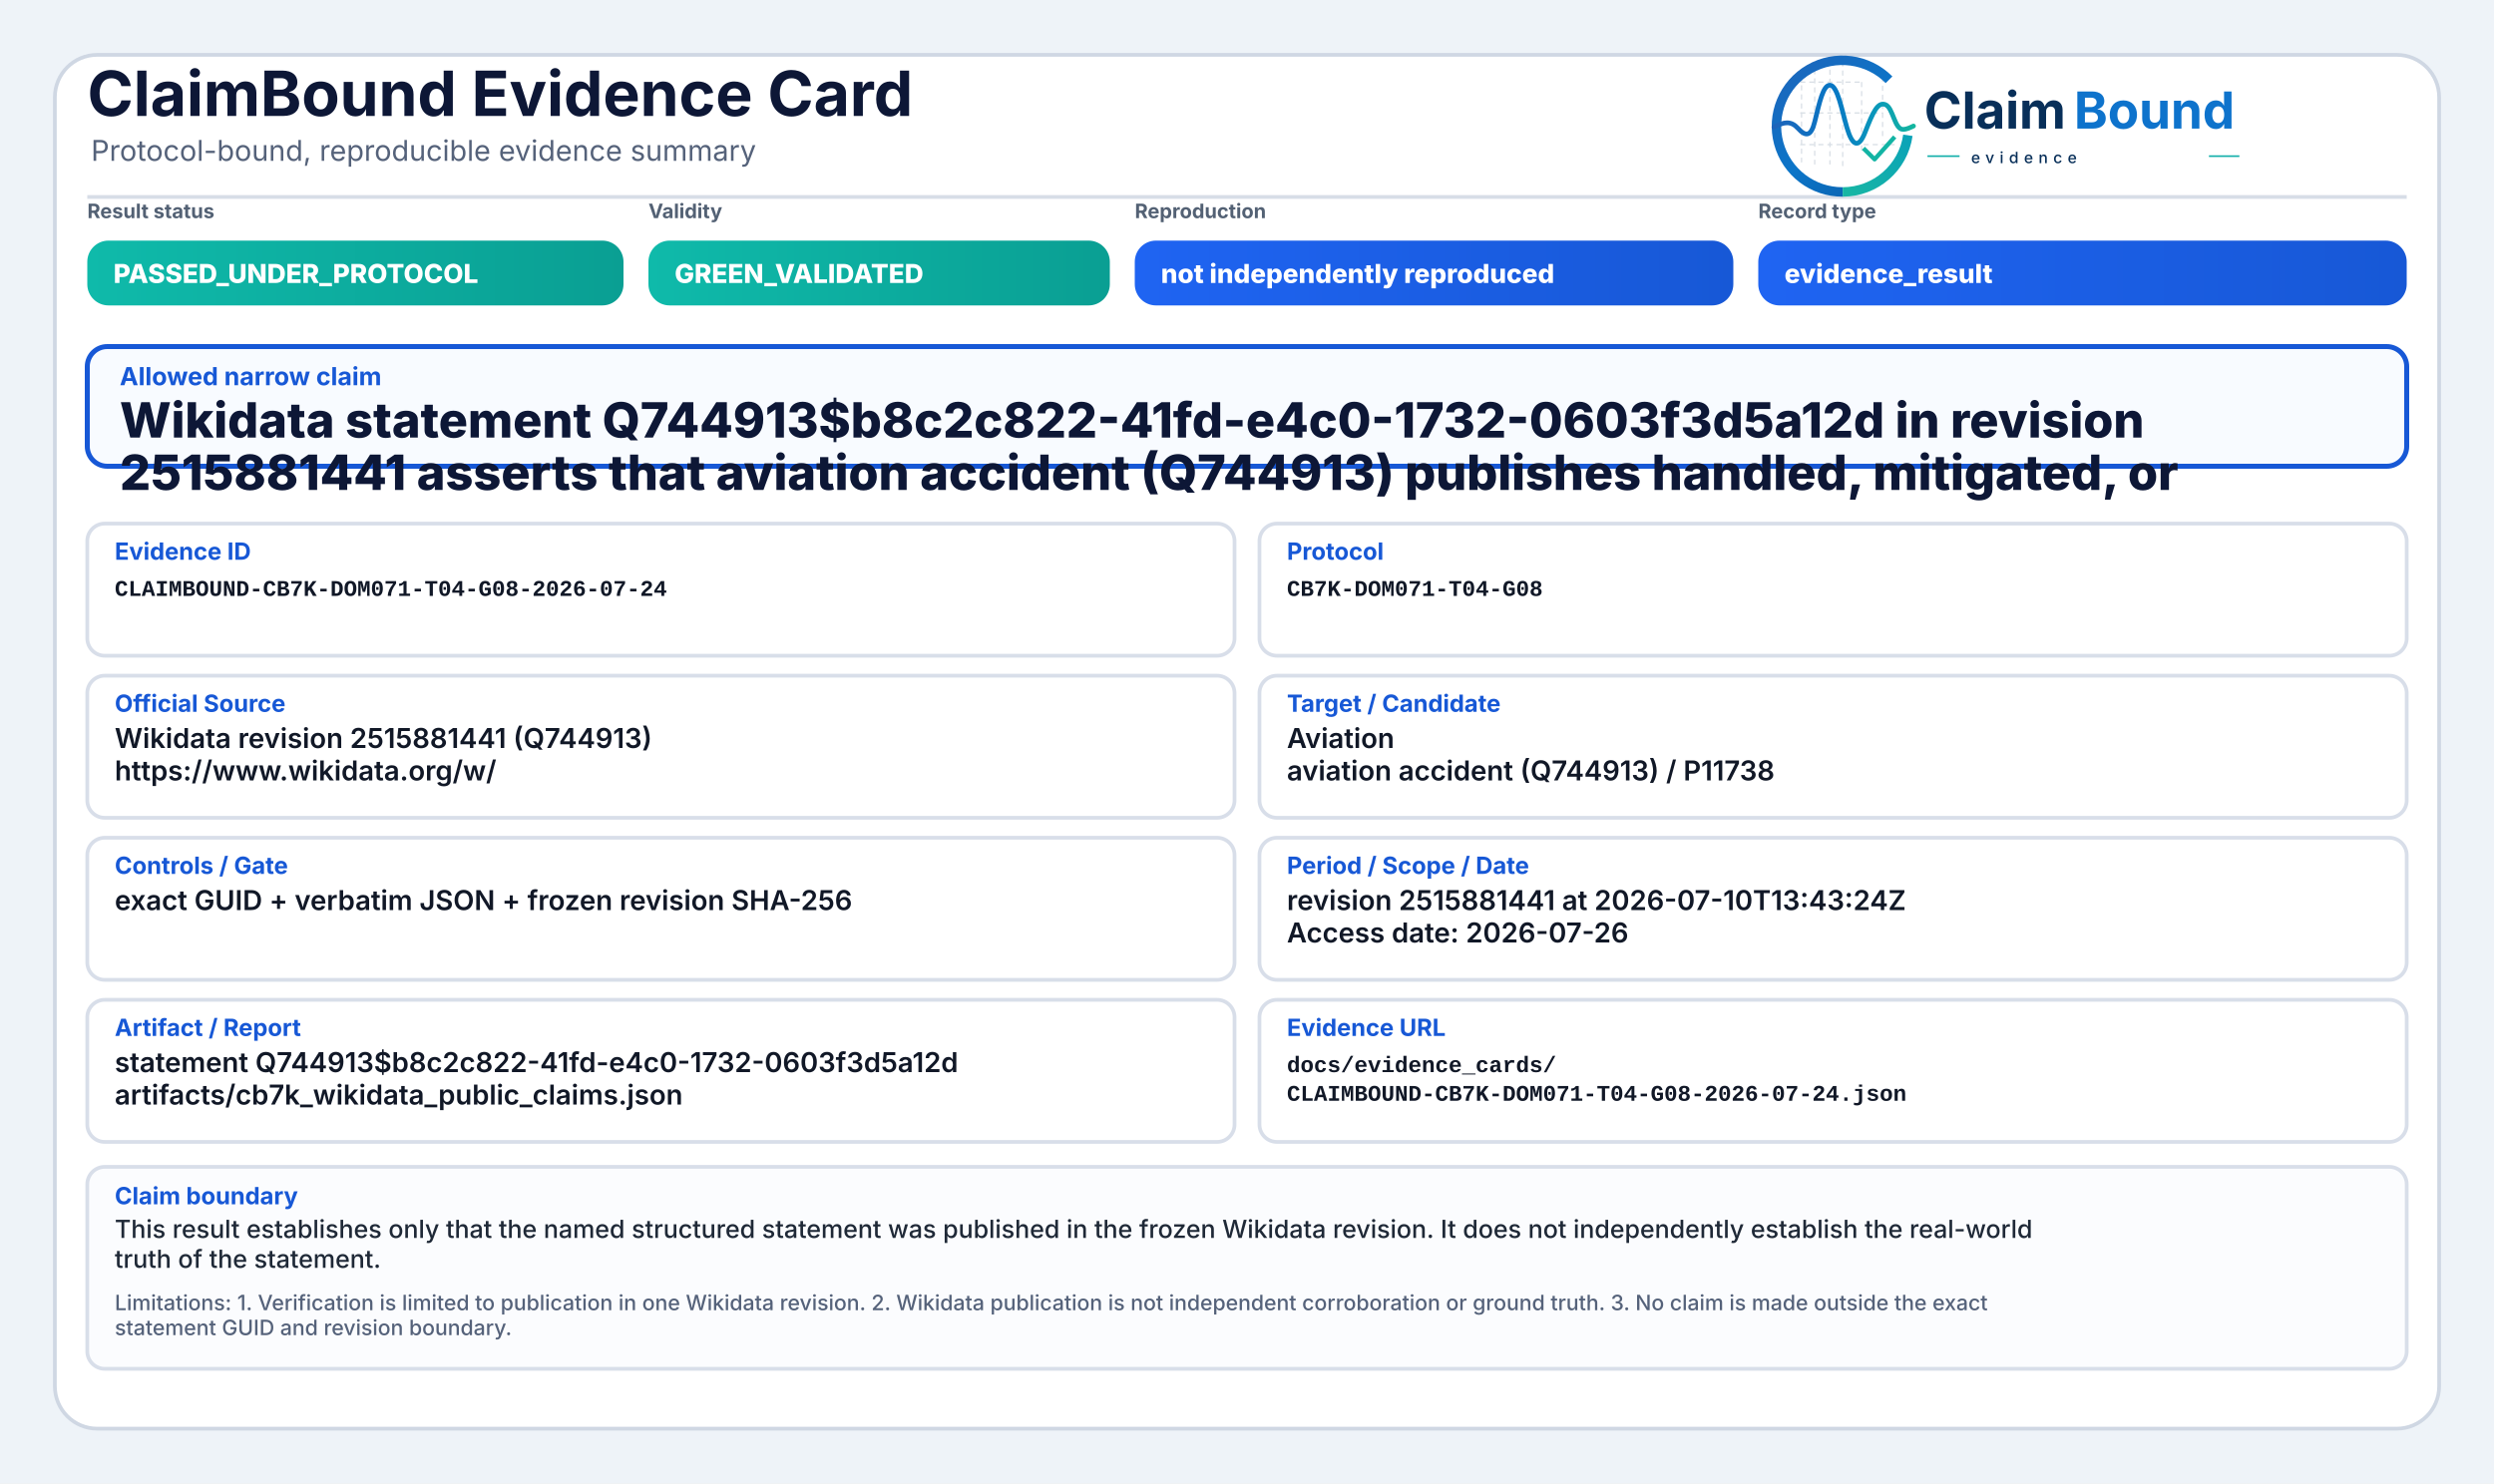
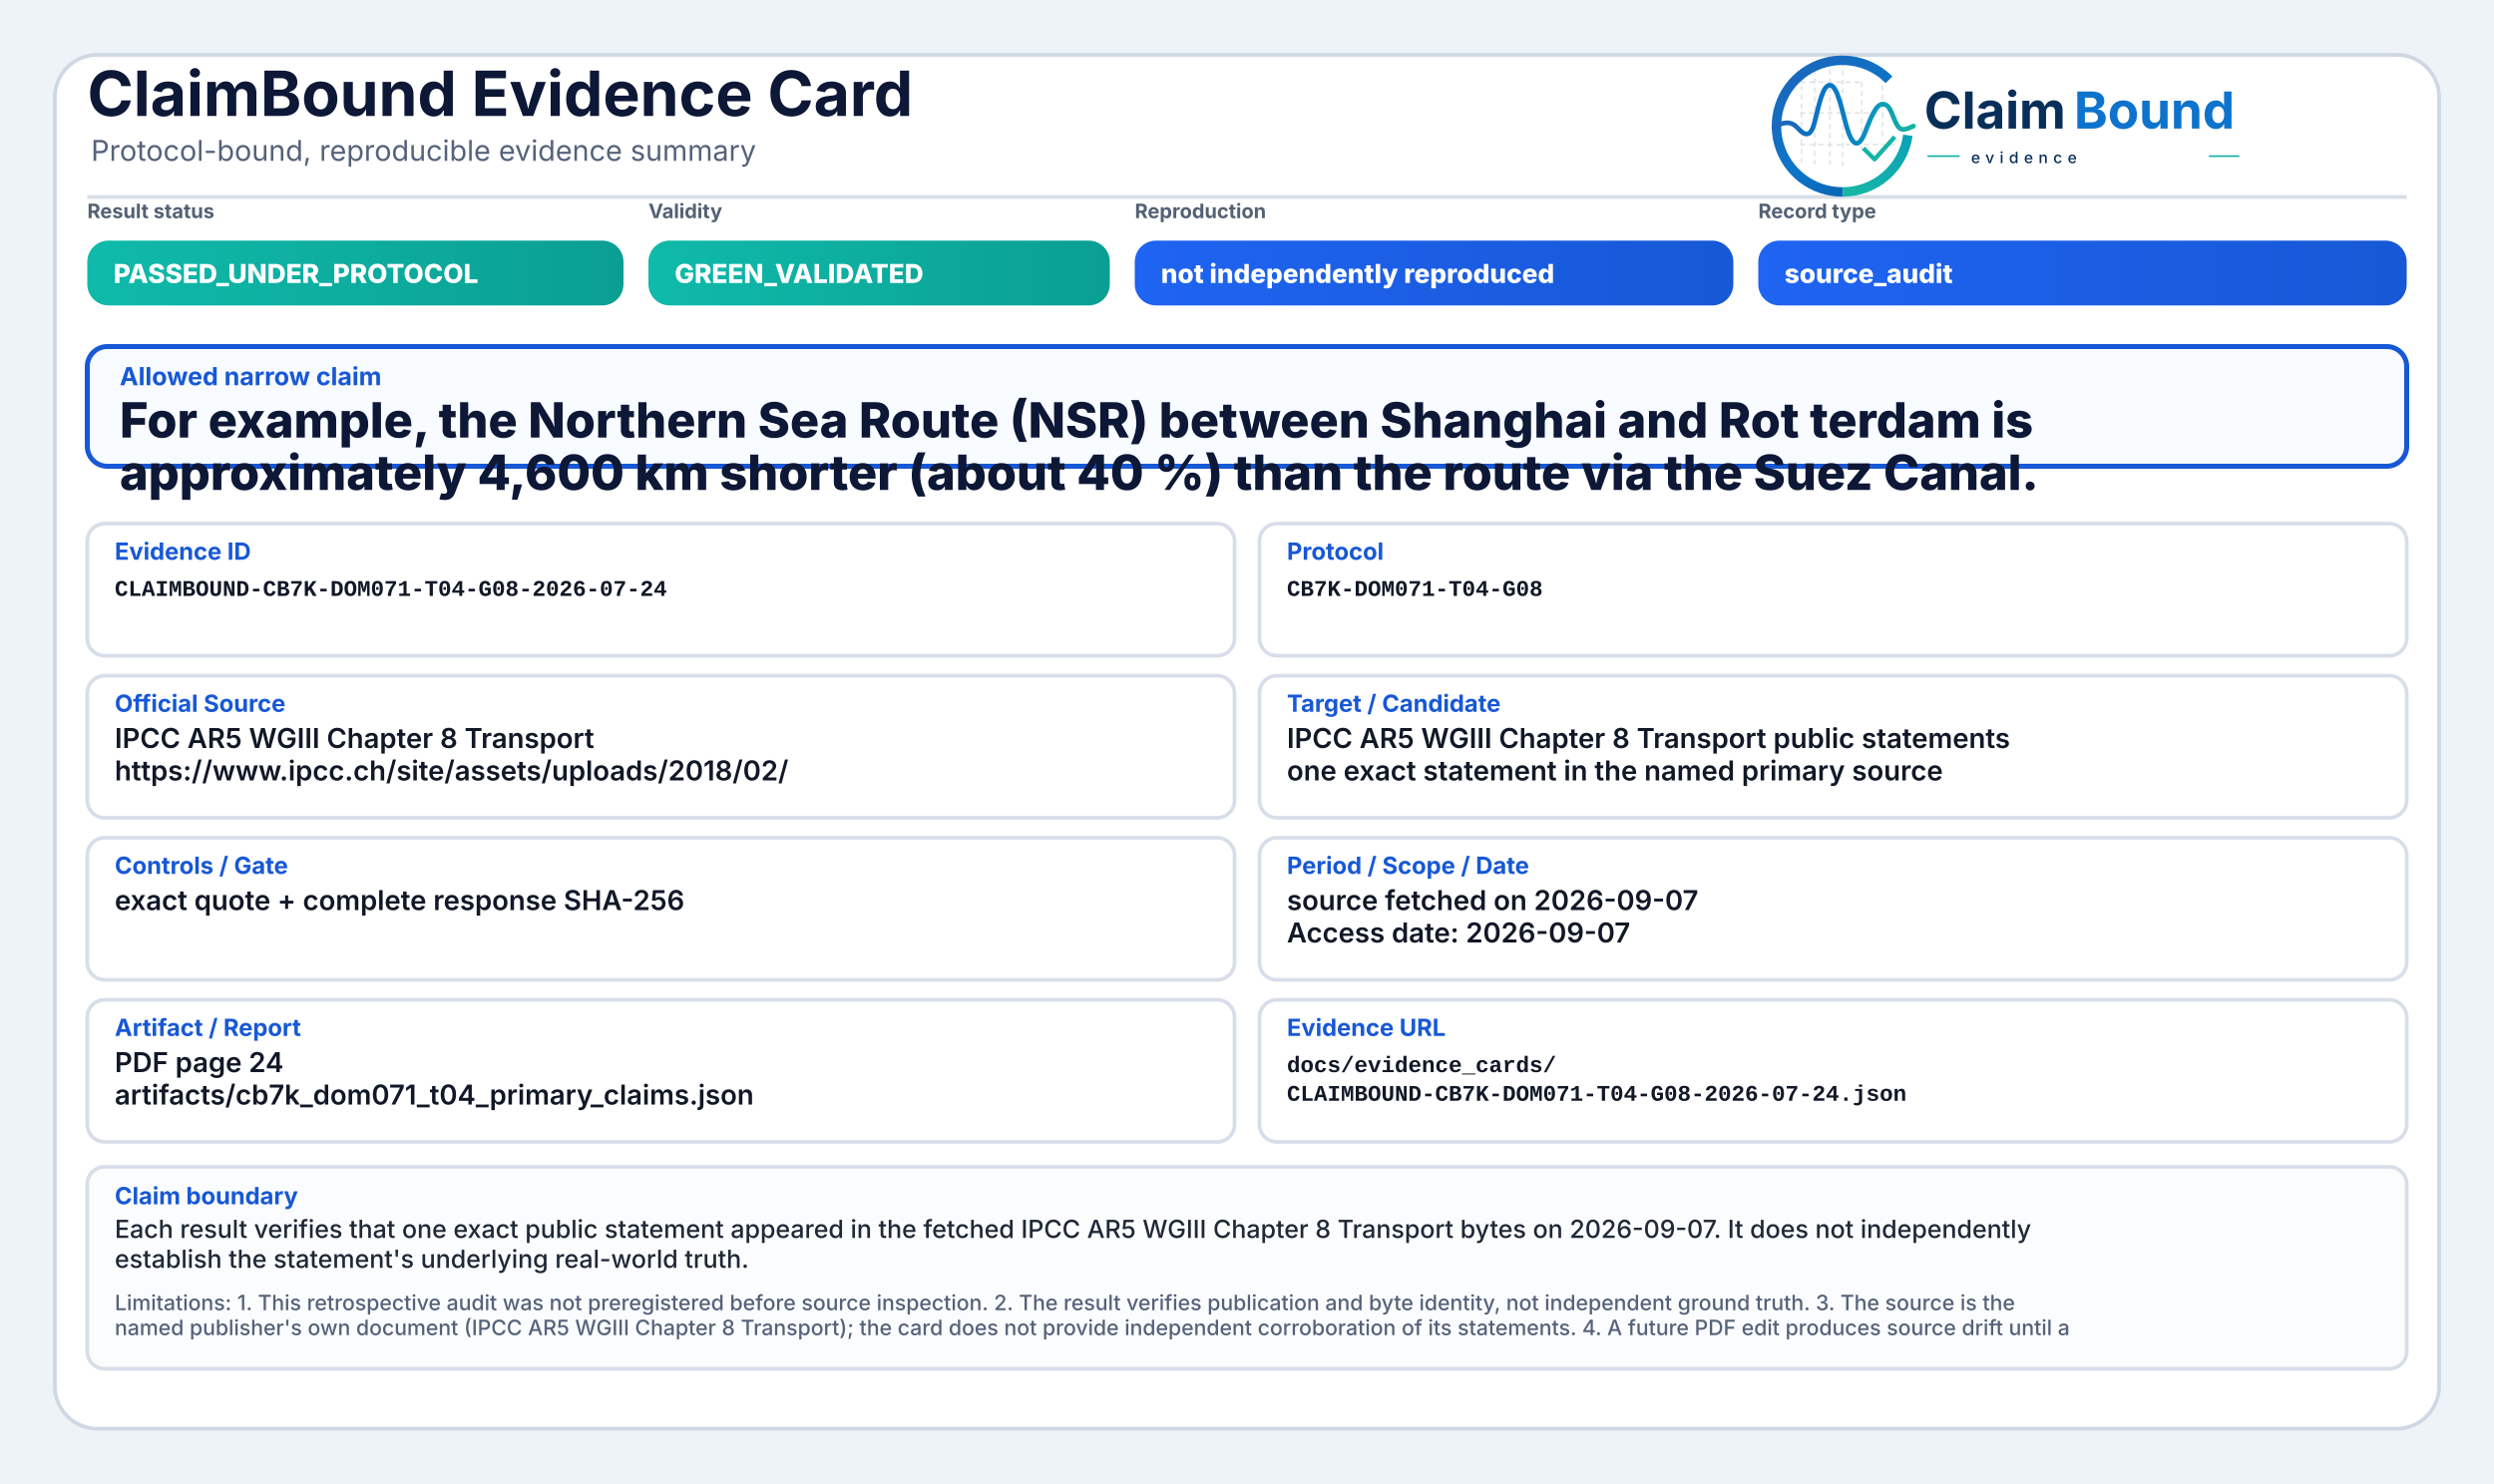
<svg xmlns="http://www.w3.org/2000/svg" width="2000" height="1190" viewBox="0 0 2000 1190" role="img" aria-label="ClaimBound Evidence Card">
  <defs>
    <linearGradient id="greenGrad" x1="0" y1="0" x2="1" y2="0">
      <stop offset="0%" stop-color="#0fbaaa" />
      <stop offset="100%" stop-color="#0a9f93" />
    </linearGradient>
    <linearGradient id="yellowGrad" x1="0" y1="0" x2="1" y2="0">
      <stop offset="0%" stop-color="#fbbf24" />
      <stop offset="100%" stop-color="#d97706" />
    </linearGradient>
    <linearGradient id="amberGrad" x1="0" y1="0" x2="1" y2="0">
      <stop offset="0%" stop-color="#f97316" />
      <stop offset="100%" stop-color="#c2410c" />
    </linearGradient>
    <linearGradient id="redGrad" x1="0" y1="0" x2="1" y2="0">
      <stop offset="0%" stop-color="#ef4444" />
      <stop offset="100%" stop-color="#b91c1c" />
    </linearGradient>
    <linearGradient id="grayGrad" x1="0" y1="0" x2="1" y2="0">
      <stop offset="0%" stop-color="#64748b" />
      <stop offset="100%" stop-color="#475569" />
    </linearGradient>
    <linearGradient id="blueGrad" x1="0" y1="0" x2="1" y2="0">
      <stop offset="0%" stop-color="#1f64f2" />
      <stop offset="100%" stop-color="#1758d6" />
    </linearGradient>
    <linearGradient id="logoRingBlue" x1="73" y1="453" x2="348" y2="793" gradientUnits="userSpaceOnUse">
      <stop offset="0" stop-color="#1E64BA" />
      <stop offset="0.55" stop-color="#0C75C8" />
      <stop offset="1" stop-color="#0A5FAB" />
    </linearGradient>
    <linearGradient id="logoRingTeal" x1="221" y1="792" x2="403" y2="594" gradientUnits="userSpaceOnUse">
      <stop offset="0" stop-color="#18B7A3" />
      <stop offset="1" stop-color="#089EBC" />
    </linearGradient>
    <linearGradient id="logoSignalGradient" x1="61" y1="628" x2="404" y2="628" gradientUnits="userSpaceOnUse">
      <stop offset="0" stop-color="#1E64BA" />
      <stop offset="0.43" stop-color="#0877C4" />
      <stop offset="0.72" stop-color="#0A97BB" />
      <stop offset="1" stop-color="#14B69E" />
    </linearGradient>
  </defs>
  <rect x="0" y="0" width="2000" height="1190" fill="#eef3f8" />
  <rect x="44" y="44" width="1912" height="1102" rx="34" fill="#ffffff" stroke="#cfd7e3" stroke-width="3" />
  <path d="M70 158 H1930" stroke="#d7dde7" stroke-width="3" />
  <text x="70" y="93" font-family="Inter, Segoe UI, Arial, sans-serif" font-size="50" font-weight="750" fill="#0d1736">ClaimBound Evidence Card</text>
  <text x="73" y="129" font-family="Inter, Segoe UI, Arial, sans-serif" font-size="23" font-weight="400" fill="#55627a">Protocol-bound, reproducible evidence summary</text>
  <g aria-label="ClaimBound evidence logo" transform="translate(1415,52) scale(0.33) translate(-40,-478)">
    <g stroke-linecap="butt" stroke-linejoin="round">
      <g stroke="#CBD3DC" stroke-width="3.2" stroke-linecap="round" stroke-dasharray="10 12" opacity="0.72">
        <path d="M130 507V714" />
        <path d="M162 490V719" />
        <path d="M199 491V719" />
        <path d="M230 471V726" />
        <path d="M276 521V690" />
        <path d="M327 508V650" />
        <path d="M128 520H277" />
        <path d="M128 595H327" />
        <path d="M128 672H355" />
      </g>
      <path d="M342.6 514.3A160 160 0 1 0 230 787" fill="none" stroke="url(#logoRingBlue)" stroke-width="23" />
      <path d="M230 787A160 160 0 0 0 388.4 649.3" fill="none" stroke="url(#logoRingTeal)" stroke-width="23" />
      <path d="M63 629.5C87 616.4 104.3 613.6 121.2 632.2C140.7 653.8 153.4 651.6 162.1 616.2C173.8 568.5 182.5 527.5 198.9 527.5C217.5 527.5 228.4 590.6 240.3 630.8C253.4 675.4 268.6 682.8 284.6 641.5C303.5 592.9 315.2 567.6 333.7 574.7C352.6 582 355.7 635.1 376.6 634.9C386.2 634.8 394 630.4 402 626.8" fill="none" stroke="url(#logoSignalGradient)" stroke-width="11.5" stroke-linecap="round" />
      <path d="M284 684.5L307.5 707.7L353 657" fill="none" stroke="#12B4A4" stroke-width="10.5" stroke-linecap="square" />
    </g>
    <text x="428" y="633" font-family="Inter, Segoe UI, Arial, sans-serif" font-size="124" font-weight="750" fill="#082F59" text-rendering="geometricPrecision">Claim</text>
    <text x="792" y="633" font-family="Inter, Segoe UI, Arial, sans-serif" font-size="124" font-weight="750" fill="#0E73CC" text-rendering="geometricPrecision">Bound</text>
    <line x1="436" y1="700" x2="514" y2="700" stroke="#11AFA9" stroke-width="4" />
    <text x="542" y="717" font-family="Inter, Segoe UI, Arial, sans-serif" font-size="38" font-weight="500" letter-spacing="13" fill="#082F59">evidence</text>
    <line x1="1120" y1="700" x2="1194" y2="700" stroke="#11AFA9" stroke-width="4" />
  </g>
  <text x="70" y="175" font-family="Inter, Segoe UI, Arial, sans-serif" font-size="16" font-weight="650" fill="#536174">Result status</text>
  <rect x="70" y="193" width="430" height="52" rx="17" fill="url(#greenGrad)" />
  <text x="91" y="227" font-family="Inter, Segoe UI, Arial, sans-serif" font-size="21" font-weight="800" fill="#ffffff">PASSED_UNDER_PROTOCOL</text>
  <text x="520" y="175" font-family="Inter, Segoe UI, Arial, sans-serif" font-size="16" font-weight="650" fill="#536174">Validity</text>
  <rect x="520" y="193" width="370" height="52" rx="17" fill="url(#greenGrad)" />
  <text x="541" y="227" font-family="Inter, Segoe UI, Arial, sans-serif" font-size="21" font-weight="800" fill="#ffffff">GREEN_VALIDATED</text>
  <text x="910" y="175" font-family="Inter, Segoe UI, Arial, sans-serif" font-size="16" font-weight="650" fill="#536174">Reproduction</text>
  <rect x="910" y="193" width="480" height="52" rx="17" fill="url(#blueGrad)" />
  <text x="931" y="227" font-family="Inter, Segoe UI, Arial, sans-serif" font-size="21" font-weight="800" fill="#ffffff">not independently reproduced</text>
  <text x="1410" y="175" font-family="Inter, Segoe UI, Arial, sans-serif" font-size="16" font-weight="650" fill="#536174">Record type</text>
  <rect x="1410" y="193" width="520" height="52" rx="17" fill="url(#blueGrad)" />
-   <text x="1431" y="227" font-family="Inter, Segoe UI, Arial, sans-serif" font-size="21" font-weight="800" fill="#ffffff">evidence_result</text>
+   <text x="1431" y="227" font-family="Inter, Segoe UI, Arial, sans-serif" font-size="21" font-weight="800" fill="#ffffff">source_audit</text>
  <rect x="70" y="278" width="1860" height="96" rx="16" fill="#f8fbff" stroke="#1758d6" stroke-width="4" />
  <text x="96" y="309" font-family="Inter, Segoe UI, Arial, sans-serif" font-size="20" font-weight="750" fill="#1758d6">Allowed narrow claim</text>
-   <text x="96" y="351" font-family="Inter, Segoe UI, Arial, sans-serif" font-size="39" font-weight="800" fill="#0d1736">Wikidata statement Q744913$b8c2c822-41fd-e4c0-1732-0603f3d5a12d in revision</text>
-   <text x="96" y="393" font-family="Inter, Segoe UI, Arial, sans-serif" font-size="39" font-weight="800" fill="#0d1736">2515881441 asserts that aviation accident (Q744913) publishes handled, mitigated, or</text>
+   <text x="96" y="351" font-family="Inter, Segoe UI, Arial, sans-serif" font-size="39" font-weight="800" fill="#0d1736">For example, the Northern Sea Route (NSR) between Shanghai and Rot terdam is</text>
+   <text x="96" y="393" font-family="Inter, Segoe UI, Arial, sans-serif" font-size="39" font-weight="800" fill="#0d1736">approximately 4,600 km shorter (about 40 %) than the route via the Suez Canal.</text>
  <rect x="70" y="420" width="920" height="106" rx="14" fill="#ffffff" stroke="#d8dee9" stroke-width="3" />
  <text x="92" y="449" font-family="Inter, Segoe UI, Arial, sans-serif" font-size="19" font-weight="750" fill="#1758d6">Evidence ID</text>
  <text x="92" y="478" font-family="SFMono-Regular, Consolas, Liberation Mono, monospace" font-size="18" font-weight="600" fill="#111827">CLAIMBOUND-CB7K-DOM071-T04-G08-2026-07-24</text>
  <rect x="1010" y="420" width="920" height="106" rx="14" fill="#ffffff" stroke="#d8dee9" stroke-width="3" />
  <text x="1032" y="449" font-family="Inter, Segoe UI, Arial, sans-serif" font-size="19" font-weight="750" fill="#1758d6">Protocol</text>
  <text x="1032" y="478" font-family="SFMono-Regular, Consolas, Liberation Mono, monospace" font-size="18" font-weight="600" fill="#111827">CB7K-DOM071-T04-G08</text>
  <rect x="70" y="542" width="920" height="114" rx="14" fill="#ffffff" stroke="#d8dee9" stroke-width="3" />
  <text x="92" y="571" font-family="Inter, Segoe UI, Arial, sans-serif" font-size="19" font-weight="750" fill="#1758d6">Official Source</text>
-   <text x="92" y="600" font-family="Inter, Segoe UI, Arial, sans-serif" font-size="22" font-weight="600" fill="#111827">Wikidata revision 2515881441 (Q744913)</text>
-   <text x="92" y="626" font-family="Inter, Segoe UI, Arial, sans-serif" font-size="22" font-weight="600" fill="#111827">https://www.wikidata.org/w/</text>
+   <text x="92" y="600" font-family="Inter, Segoe UI, Arial, sans-serif" font-size="22" font-weight="600" fill="#111827">IPCC AR5 WGIII Chapter 8 Transport</text>
+   <text x="92" y="626" font-family="Inter, Segoe UI, Arial, sans-serif" font-size="22" font-weight="600" fill="#111827">https://www.ipcc.ch/site/assets/uploads/2018/02/</text>
  <rect x="1010" y="542" width="920" height="114" rx="14" fill="#ffffff" stroke="#d8dee9" stroke-width="3" />
  <text x="1032" y="571" font-family="Inter, Segoe UI, Arial, sans-serif" font-size="19" font-weight="750" fill="#1758d6">Target / Candidate</text>
-   <text x="1032" y="600" font-family="Inter, Segoe UI, Arial, sans-serif" font-size="22" font-weight="600" fill="#111827">Aviation</text>
-   <text x="1032" y="626" font-family="Inter, Segoe UI, Arial, sans-serif" font-size="22" font-weight="600" fill="#111827">aviation accident (Q744913) / P11738</text>
+   <text x="1032" y="600" font-family="Inter, Segoe UI, Arial, sans-serif" font-size="22" font-weight="600" fill="#111827">IPCC AR5 WGIII Chapter 8 Transport public statements</text>
+   <text x="1032" y="626" font-family="Inter, Segoe UI, Arial, sans-serif" font-size="22" font-weight="600" fill="#111827">one exact statement in the named primary source</text>
  <rect x="70" y="672" width="920" height="114" rx="14" fill="#ffffff" stroke="#d8dee9" stroke-width="3" />
  <text x="92" y="701" font-family="Inter, Segoe UI, Arial, sans-serif" font-size="19" font-weight="750" fill="#1758d6">Controls / Gate</text>
-   <text x="92" y="730" font-family="Inter, Segoe UI, Arial, sans-serif" font-size="22" font-weight="600" fill="#111827">exact GUID + verbatim JSON + frozen revision SHA-256</text>
+   <text x="92" y="730" font-family="Inter, Segoe UI, Arial, sans-serif" font-size="22" font-weight="600" fill="#111827">exact quote + complete response SHA-256</text>
  <rect x="1010" y="672" width="920" height="114" rx="14" fill="#ffffff" stroke="#d8dee9" stroke-width="3" />
  <text x="1032" y="701" font-family="Inter, Segoe UI, Arial, sans-serif" font-size="19" font-weight="750" fill="#1758d6">Period / Scope / Date</text>
-   <text x="1032" y="730" font-family="Inter, Segoe UI, Arial, sans-serif" font-size="22" font-weight="600" fill="#111827">revision 2515881441 at 2026-07-10T13:43:24Z</text>
-   <text x="1032" y="756" font-family="Inter, Segoe UI, Arial, sans-serif" font-size="22" font-weight="600" fill="#111827">Access date: 2026-07-26</text>
+   <text x="1032" y="730" font-family="Inter, Segoe UI, Arial, sans-serif" font-size="22" font-weight="600" fill="#111827">source fetched on 2026-09-07</text>
+   <text x="1032" y="756" font-family="Inter, Segoe UI, Arial, sans-serif" font-size="22" font-weight="600" fill="#111827">Access date: 2026-09-07</text>
  <rect x="70" y="802" width="920" height="114" rx="14" fill="#ffffff" stroke="#d8dee9" stroke-width="3" />
  <text x="92" y="831" font-family="Inter, Segoe UI, Arial, sans-serif" font-size="19" font-weight="750" fill="#1758d6">Artifact / Report</text>
-   <text x="92" y="860" font-family="Inter, Segoe UI, Arial, sans-serif" font-size="22" font-weight="600" fill="#111827">statement Q744913$b8c2c822-41fd-e4c0-1732-0603f3d5a12d</text>
-   <text x="92" y="886" font-family="Inter, Segoe UI, Arial, sans-serif" font-size="22" font-weight="600" fill="#111827">artifacts/cb7k_wikidata_public_claims.json</text>
+   <text x="92" y="860" font-family="Inter, Segoe UI, Arial, sans-serif" font-size="22" font-weight="600" fill="#111827">PDF page 24</text>
+   <text x="92" y="886" font-family="Inter, Segoe UI, Arial, sans-serif" font-size="22" font-weight="600" fill="#111827">artifacts/cb7k_dom071_t04_primary_claims.json</text>
  <rect x="1010" y="802" width="920" height="114" rx="14" fill="#ffffff" stroke="#d8dee9" stroke-width="3" />
  <text x="1032" y="831" font-family="Inter, Segoe UI, Arial, sans-serif" font-size="19" font-weight="750" fill="#1758d6">Evidence URL</text>
  <text x="1032" y="860" font-family="SFMono-Regular, Consolas, Liberation Mono, monospace" font-size="18" font-weight="600" fill="#111827">docs/evidence_cards/</text>
  <text x="1032" y="883" font-family="SFMono-Regular, Consolas, Liberation Mono, monospace" font-size="18" font-weight="600" fill="#111827">CLAIMBOUND-CB7K-DOM071-T04-G08-2026-07-24.json</text>
  <rect x="70" y="936" width="1860" height="162" rx="14" fill="#fbfcfe" stroke="#d8dee9" stroke-width="3" />
  <text x="92" y="966" font-family="Inter, Segoe UI, Arial, sans-serif" font-size="19" font-weight="750" fill="#1758d6">Claim boundary</text>
-   <text x="92" y="993" font-family="Inter, Segoe UI, Arial, sans-serif" font-size="20" font-weight="500" fill="#1f2937">This result establishes only that the named structured statement was published in the frozen Wikidata revision. It does not independently establish the real-world</text>
-   <text x="92" y="1017" font-family="Inter, Segoe UI, Arial, sans-serif" font-size="20" font-weight="500" fill="#1f2937">truth of the statement.</text>
-   <text x="92" y="1051" font-family="Inter, Segoe UI, Arial, sans-serif" font-size="17" font-weight="500" fill="#55627a">Limitations: 1. Verification is limited to publication in one Wikidata revision. 2. Wikidata publication is not independent corroboration or ground truth. 3. No claim is made outside the exact</text>
-   <text x="92" y="1071" font-family="Inter, Segoe UI, Arial, sans-serif" font-size="17" font-weight="500" fill="#55627a">statement GUID and revision boundary.</text>
+   <text x="92" y="993" font-family="Inter, Segoe UI, Arial, sans-serif" font-size="20" font-weight="500" fill="#1f2937">Each result verifies that one exact public statement appeared in the fetched IPCC AR5 WGIII Chapter 8 Transport bytes on 2026-09-07. It does not independently</text>
+   <text x="92" y="1017" font-family="Inter, Segoe UI, Arial, sans-serif" font-size="20" font-weight="500" fill="#1f2937">establish the statement's underlying real-world truth.</text>
+   <text x="92" y="1051" font-family="Inter, Segoe UI, Arial, sans-serif" font-size="17" font-weight="500" fill="#55627a">Limitations: 1. This retrospective audit was not preregistered before source inspection. 2. The result verifies publication and byte identity, not independent ground truth. 3. The source is the</text>
+   <text x="92" y="1071" font-family="Inter, Segoe UI, Arial, sans-serif" font-size="17" font-weight="500" fill="#55627a">named publisher's own document (IPCC AR5 WGIII Chapter 8 Transport); the card does not provide independent corroboration of its statements. 4. A future PDF edit produces source drift until a</text>
</svg>
